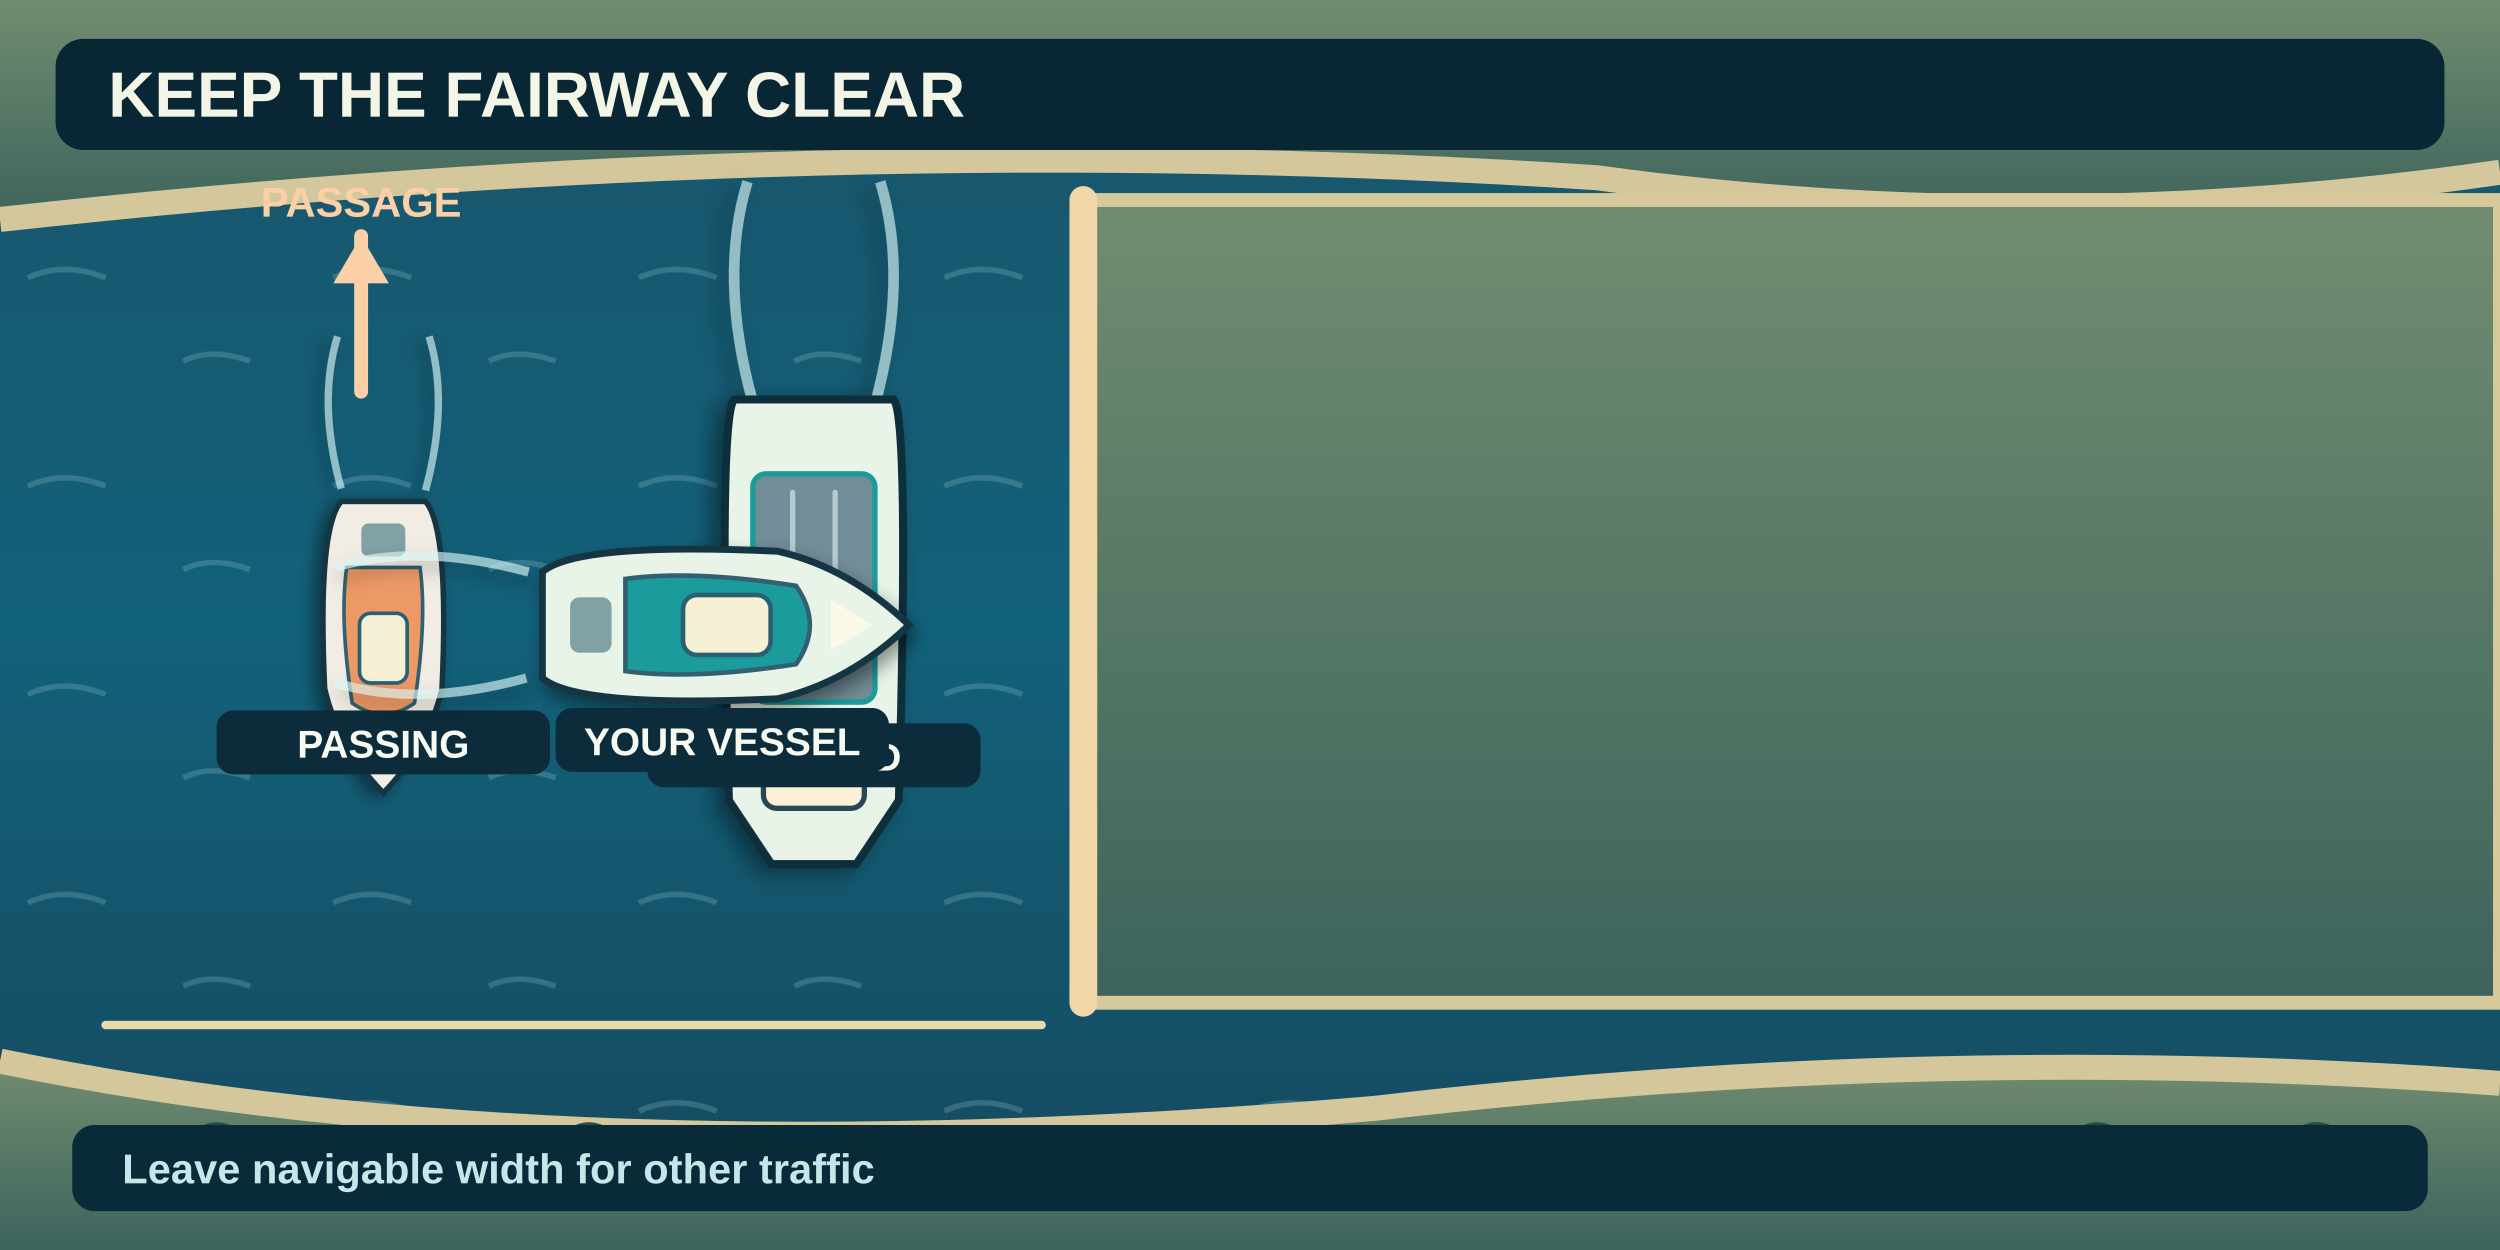
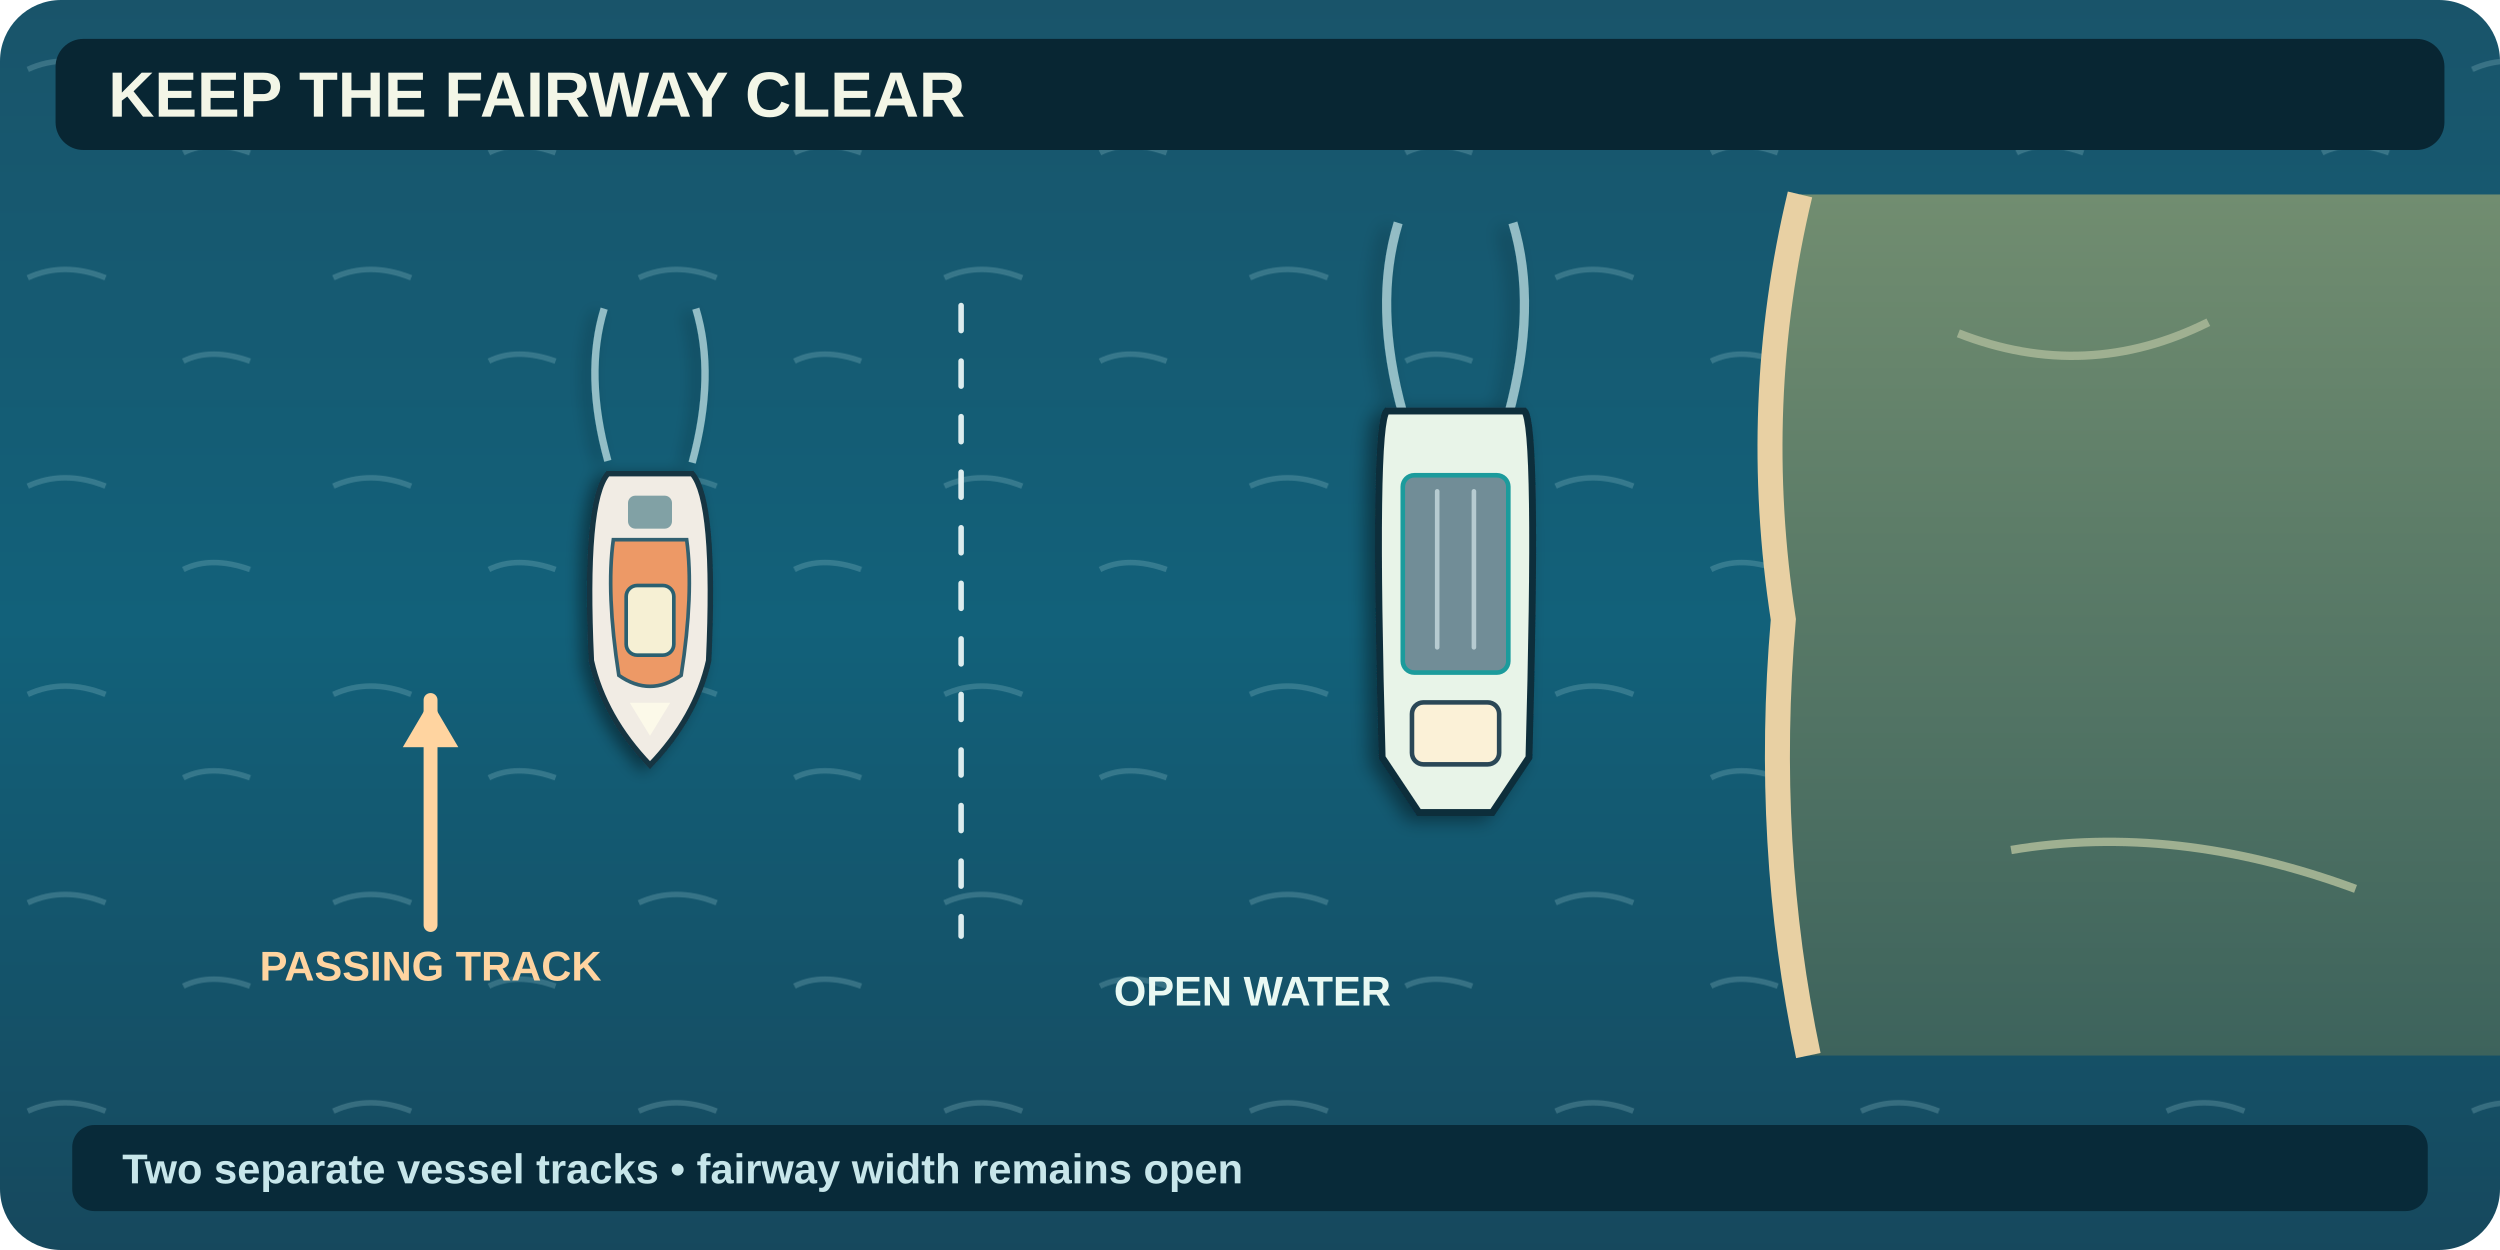
<svg xmlns="http://www.w3.org/2000/svg" viewBox="0 0 900 450" role="img" aria-label="KEEP THE FAIRWAY CLEAR with vessel shapes and directions of travel">
  <defs>
    <linearGradient id="water" x2="0" y2="1">
      <stop stop-color="#19546a" />
      <stop offset=".5" stop-color="#12617a" />
      <stop offset="1" stop-color="#16485d" />
    </linearGradient>
    <linearGradient id="land" x2="0" y2="1">
      <stop stop-color="#718d70" />
      <stop offset="1" stop-color="#3d635c" />
    </linearGradient>
    <filter id="boatShadow" x="-50%" y="-50%" width="200%" height="200%">
      <feDropShadow dx="2" dy="4" stdDeviation="4" flood-opacity=".42" />
    </filter>
    <pattern id="ripples" width="110" height="75" patternUnits="userSpaceOnUse">
      <path d="M10 25q13 -6 28 0 M66 55q10 -5 24 0" stroke="#afdce0" stroke-opacity=".22" stroke-width="2" fill="none" />
    </pattern>
  </defs>
  <rect x="0" y="0" width="900" height="450" rx="22" fill="url(#water)" stroke="none" stroke-width="1" />
  <rect x="0" y="0" width="900" height="450" rx="22" fill="url(#ripples)" stroke="none" stroke-width="1" />
-   <path d="M0 0H900V62Q735 86 575 63Q300 47 0 80Z" fill="url(#land)" stroke="none" stroke-width="1" />
-   <path d="M0 450H900V390Q700 375 495 399Q205 424 0 382Z" fill="url(#land)" stroke="none" stroke-width="1" />
-   <path d="M0 79Q300 46 575 64Q735 86 900 62" fill="none" stroke="#d3c79b" stroke-width="9" />
-   <path d="M0 382Q205 424 495 399Q700 375 900 390" fill="none" stroke="#d3c79b" stroke-width="9" />
-   <circle cx="56" cy="29" r="11" fill="#274c44" />
-   <circle cx="78" cy="416" r="12" fill="#274c44" />
-   <circle cx="190" cy="29" r="11" fill="#274c44" />
-   <circle cx="212" cy="416" r="12" fill="#274c44" />
-   <circle cx="733" cy="29" r="11" fill="#274c44" />
-   <circle cx="755" cy="416" r="12" fill="#274c44" />
-   <circle cx="812" cy="29" r="11" fill="#274c44" />
-   <circle cx="834" cy="416" r="12" fill="#274c44" />
  <rect x="20" y="14" width="860" height="40" rx="10" fill="#082633" stroke="none" stroke-width="1" />
  <text x="39" y="42" fill="#f3f6e7" font-size="23" font-weight="700" text-anchor="start" font-family="Arial,Helvetica,sans-serif">KEEP THE FAIRWAY CLEAR</text>
  <rect x="26" y="405" width="848" height="31" rx="8" fill="#082a39" stroke="none" stroke-width="1" />
-   <text x="44" y="426" fill="#c7e6ea" font-size="15" font-weight="600" text-anchor="start" font-family="Arial,Helvetica,sans-serif">Leave navigable width for other traffic</text>
-   <path d="M390 72H900V361H390Z" fill="url(#land)" stroke="#d6c99c" stroke-width="5" />
-   <path d="M390 72 L390 361" fill="none" stroke="#f1d6a7" stroke-width="10" stroke-linecap="round" />
-   <g transform="translate(293 226) rotate(90) scale(0.9558)" filter="url(#boatShadow)">
+   <text x="44" y="426" fill="#c7e6ea" font-size="15" font-weight="600" text-anchor="start" font-family="Arial,Helvetica,sans-serif">Two separate vessel tracks • fairway width remains open</text>
+   <path d="M648 70Q630 145 642 223Q635 304 651 380L900 380V70Z" fill="url(#land)" stroke="none" stroke-width="1" />
+   <path d="M648 70Q630 145 642 223Q635 304 651 380" fill="none" stroke="#e8d0a3" stroke-width="9" />
+   <path d="M705 120Q751 138 795 116 M724 306Q783 296 848 320" fill="none" stroke="#9fb091" stroke-width="3" />
+   <g transform="translate(524 219) rotate(90) scale(0.826)" filter="url(#boatShadow)">
    <path d="M-84 -23 Q-132 -36 -168 -25 M-85 23 Q-132 36 -168 25" fill="none" stroke="#d9f6f5" stroke-width="4" opacity=".63" />
    <path d="M-86 -30 Q-80 -36 65 -32 L89 -16 L89 16 L65 32 Q-80 36 -86 30 Z" fill="#e8f4e8" stroke="#112e3b" stroke-width="3" />
    <rect x="-58" y="-23" width="86" height="46" rx="5" fill="#718d97" stroke="#1a9b9c" stroke-width="2" />
    <rect x="41" y="-19" width="27" height="38" rx="5" fill="#fbf1d7" stroke="#294657" stroke-width="2" />
    <path d="M-51 -8 L17 -8" fill="none" stroke="#b6cbd1" stroke-width="2" stroke-linecap="round" />
    <path d="M-51 8 L17 8" fill="none" stroke="#b6cbd1" stroke-width="2" stroke-linecap="round" />
  </g>
-   <rect x="233" y="260.409" width="120" height="23" rx="6" fill="#0c2c3b" stroke="none" stroke-width="1" />
-   <text x="293" y="277.409" fill="#f6faf1" font-size="14" font-weight="700" text-anchor="middle" font-family="Arial,Helvetica,sans-serif">MOORED</text>
-   <g transform="translate(138 232) rotate(90) scale(0.66)" filter="url(#boatShadow)">
+   <g transform="translate(234 222) rotate(90) scale(0.66)" filter="url(#boatShadow)">
    <path d="M-84 -23 Q-132 -36 -168 -25 M-85 23 Q-132 36 -168 25" fill="none" stroke="#d9f6f5" stroke-width="4" opacity=".63" />
    <path d="M-78 -23 Q-63 -36 24 -32 Q55 -25 81 0 Q55 25 24 32 Q-63 36 -78 23 Z" fill="#f1ece4" stroke="#153543" stroke-width="3" />
    <path d="M-42 -20 Q-13 -24 32 -17 Q44 0 32 17 Q-13 24 -42 20 Z" fill="#ed9966" stroke="#326170" stroke-width="2" />
    <rect x="-17" y="-13" width="38" height="26" rx="6" fill="#f6f0d4" stroke="#2a6171" stroke-width="2" />
    <rect x="-66" y="-12" width="18" height="24" rx="4" fill="#81a1a5" stroke="none" stroke-width="1" />
    <path d="M47 -11 L65 0 L47 11 Z" fill="#fcf9e9" stroke="none" stroke-width="1" />
  </g>
-   <rect x="78" y="255.76" width="120" height="23" rx="6" fill="#0c2c3b" stroke="none" stroke-width="1" />
-   <text x="138" y="272.76" fill="#f6faf1" font-size="14" font-weight="700" text-anchor="middle" font-family="Arial,Helvetica,sans-serif">PASSING</text>
-   <path d="M130 141 L130 85" fill="none" stroke="#fbd0a7" stroke-width="5" stroke-linecap="round" />
-   <path d="M130 85 l-17 -10 v20 Z" fill="#fbd0a7" transform="rotate(-90.0 130 85)" />
-   <text x="130.0" y="78" fill="#fbd0a7" font-size="15" font-weight="700" text-anchor="middle" font-family="Arial,Helvetica,sans-serif">PASSAGE</text>
-   <path d="M38 369 L375 369" fill="none" stroke="#e9daab" stroke-width="3" stroke-linecap="round" />
-   <g transform="translate(260 225) rotate(0) scale(0.83)" filter="url(#boatShadow)">
-     <path d="M-84 -23 Q-132 -36 -168 -25 M-85 23 Q-132 36 -168 25" fill="none" stroke="#d9f6f5" stroke-width="4" opacity=".63" />
-     <path d="M-78 -23 Q-63 -36 24 -32 Q55 -25 81 0 Q55 25 24 32 Q-63 36 -78 23 Z" fill="#e8f4e8" stroke="#153543" stroke-width="3" />
-     <path d="M-42 -20 Q-13 -24 32 -17 Q44 0 32 17 Q-13 24 -42 20 Z" fill="#1a9b9c" stroke="#326170" stroke-width="2" />
-     <rect x="-17" y="-13" width="38" height="26" rx="6" fill="#f6f0d4" stroke="#2a6171" stroke-width="2" />
-     <rect x="-66" y="-12" width="18" height="24" rx="4" fill="#81a1a5" stroke="none" stroke-width="1" />
-     <path d="M47 -11 L65 0 L47 11 Z" fill="#fcf9e9" stroke="none" stroke-width="1" />
-   </g>
-   <rect x="200" y="254.88" width="120" height="23" rx="6" fill="#0c2c3b" stroke="none" stroke-width="1" />
-   <text x="260" y="271.88" fill="#f6faf1" font-size="14" font-weight="700" text-anchor="middle" font-family="Arial,Helvetica,sans-serif">YOUR VESSEL</text>
+   <path d="M155 333 L155 252" fill="none" stroke="#ffd4a0" stroke-width="5" stroke-linecap="round" />
+   <path d="M155 252 l-17 -10 v20 Z" fill="#ffd4a0" transform="rotate(-90.0 155 252)" />
+   <text x="155.0" y="353" fill="#ffd4a0" font-size="15" font-weight="700" text-anchor="middle" font-family="Arial,Helvetica,sans-serif">PASSING TRACK</text>
+   <path d="M346 110 L346 337" fill="none" stroke="#dcecee" stroke-width="2" stroke-linecap="round" stroke-dasharray="9 11" />
+   <text x="401" y="362" fill="#e9f9f3" font-size="15" font-weight="700" text-anchor="start" font-family="Arial,Helvetica,sans-serif">OPEN WATER</text>
</svg>
